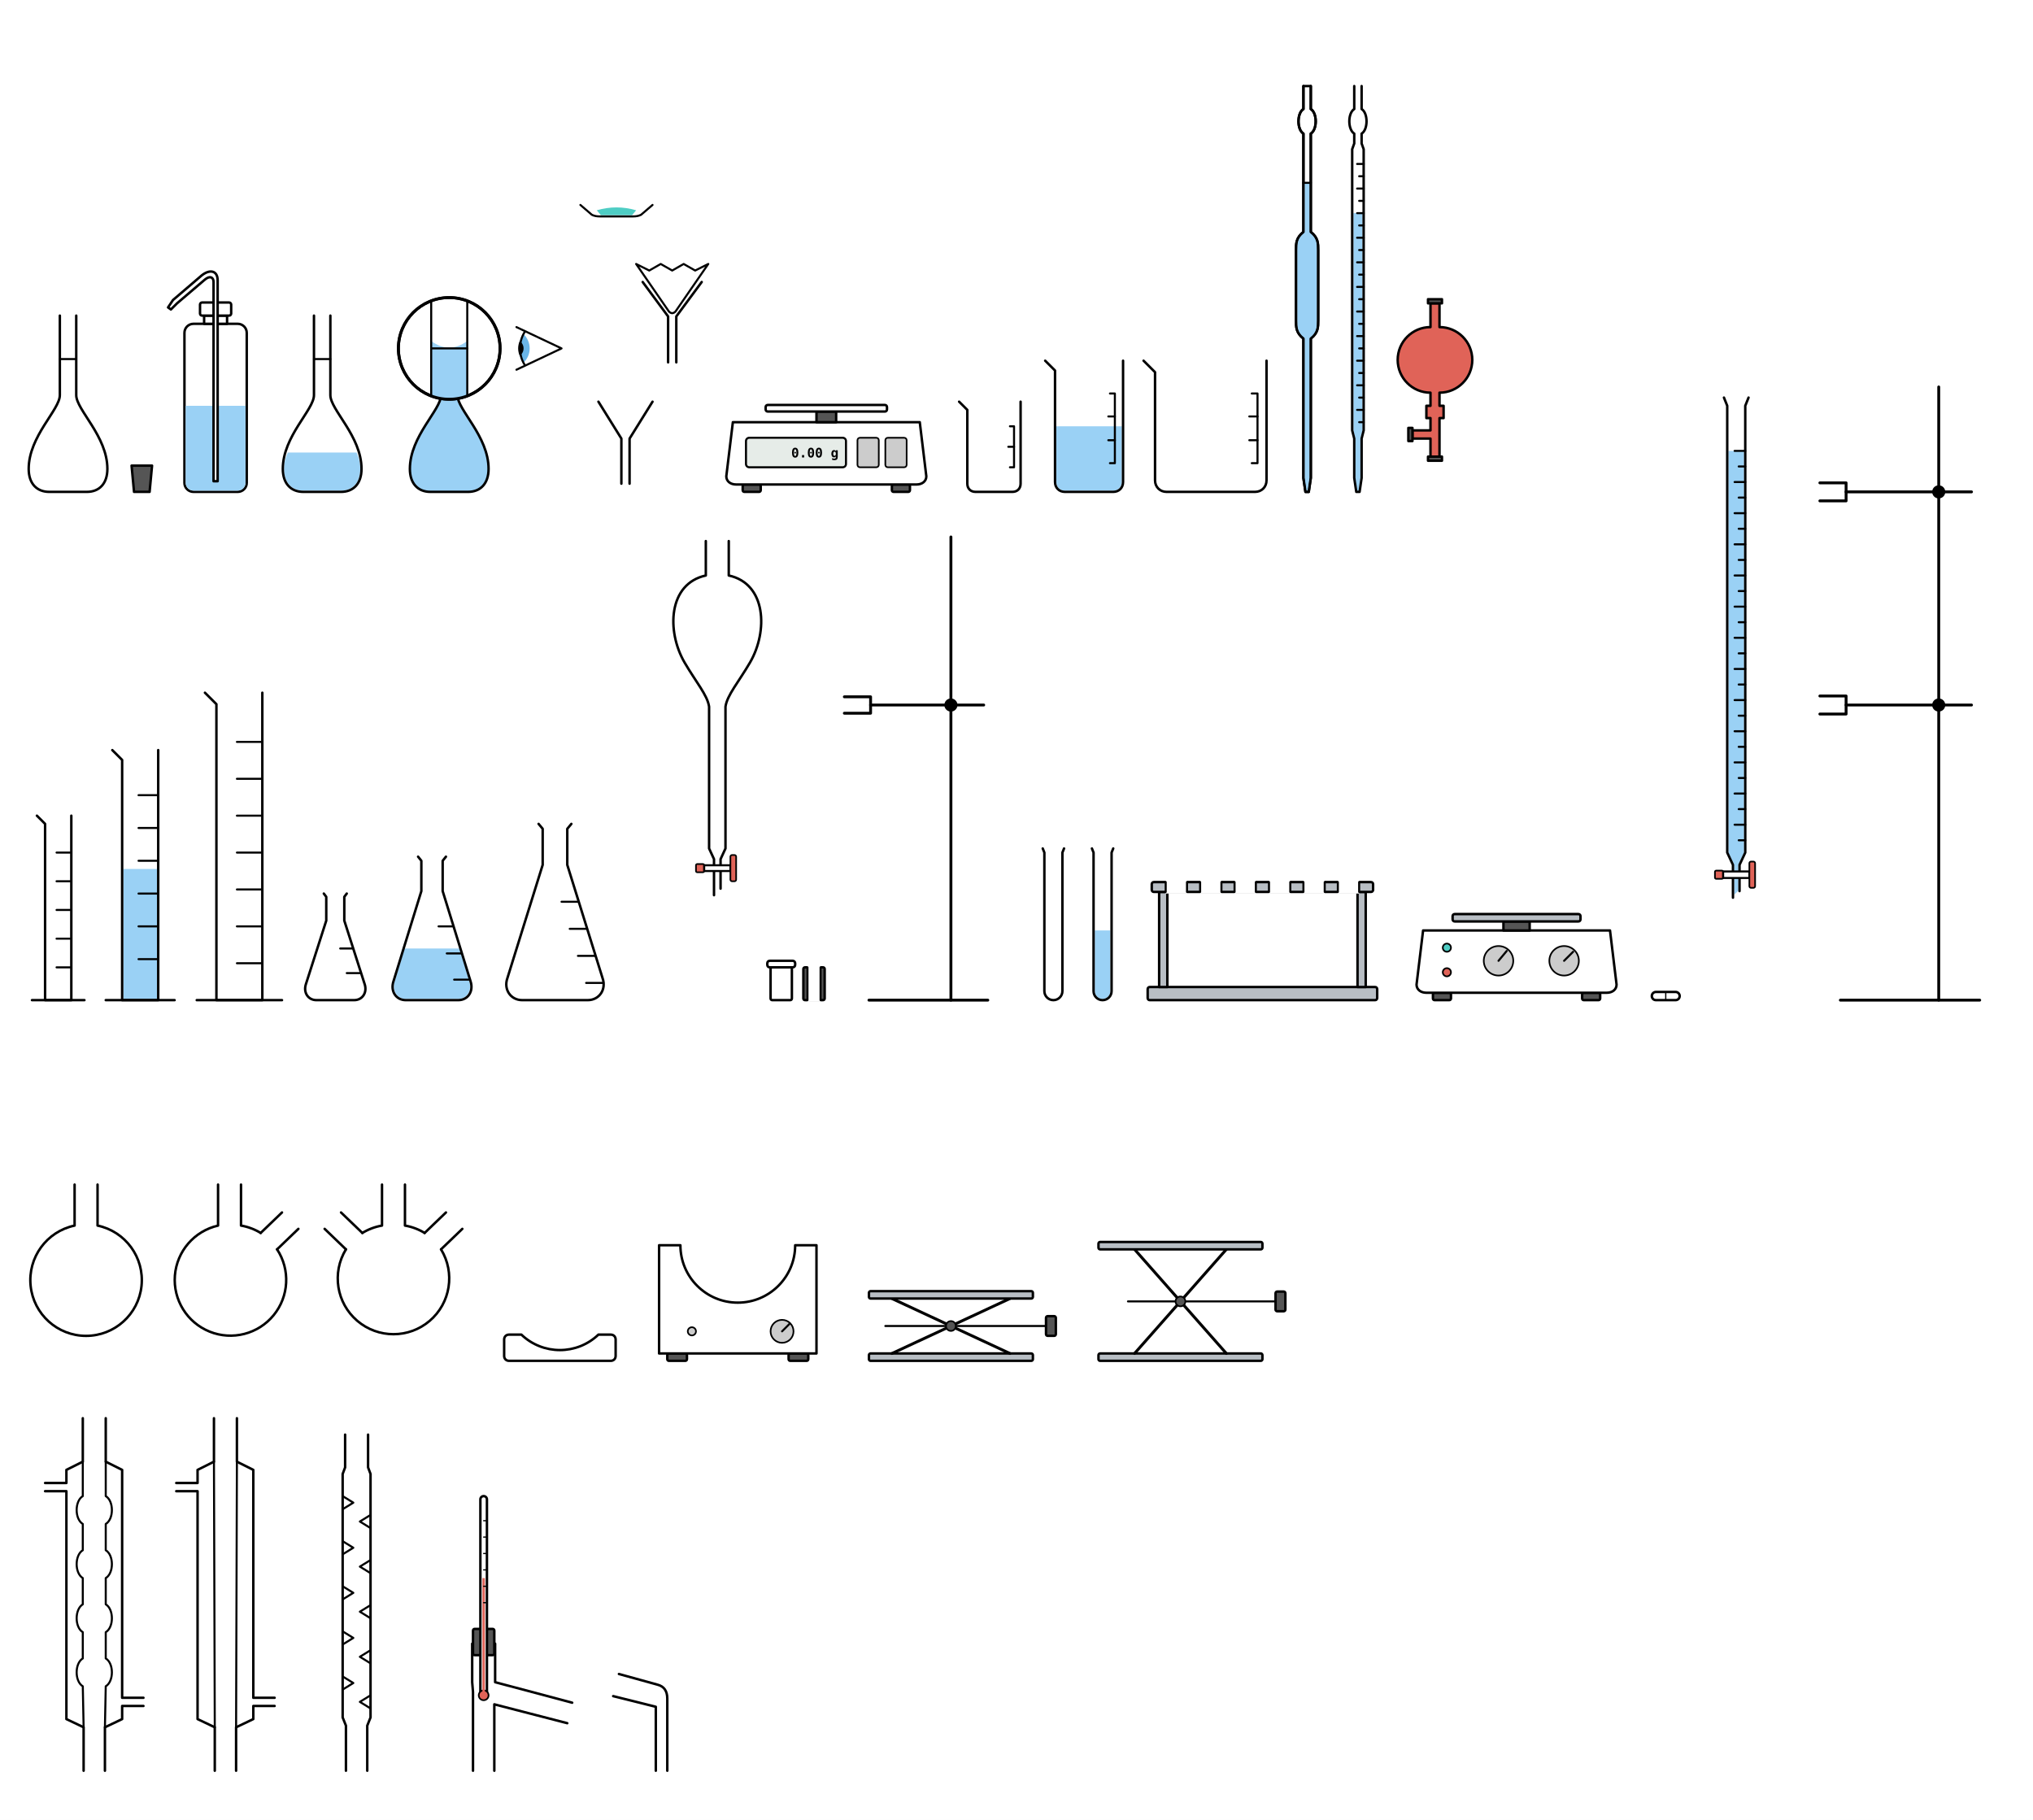
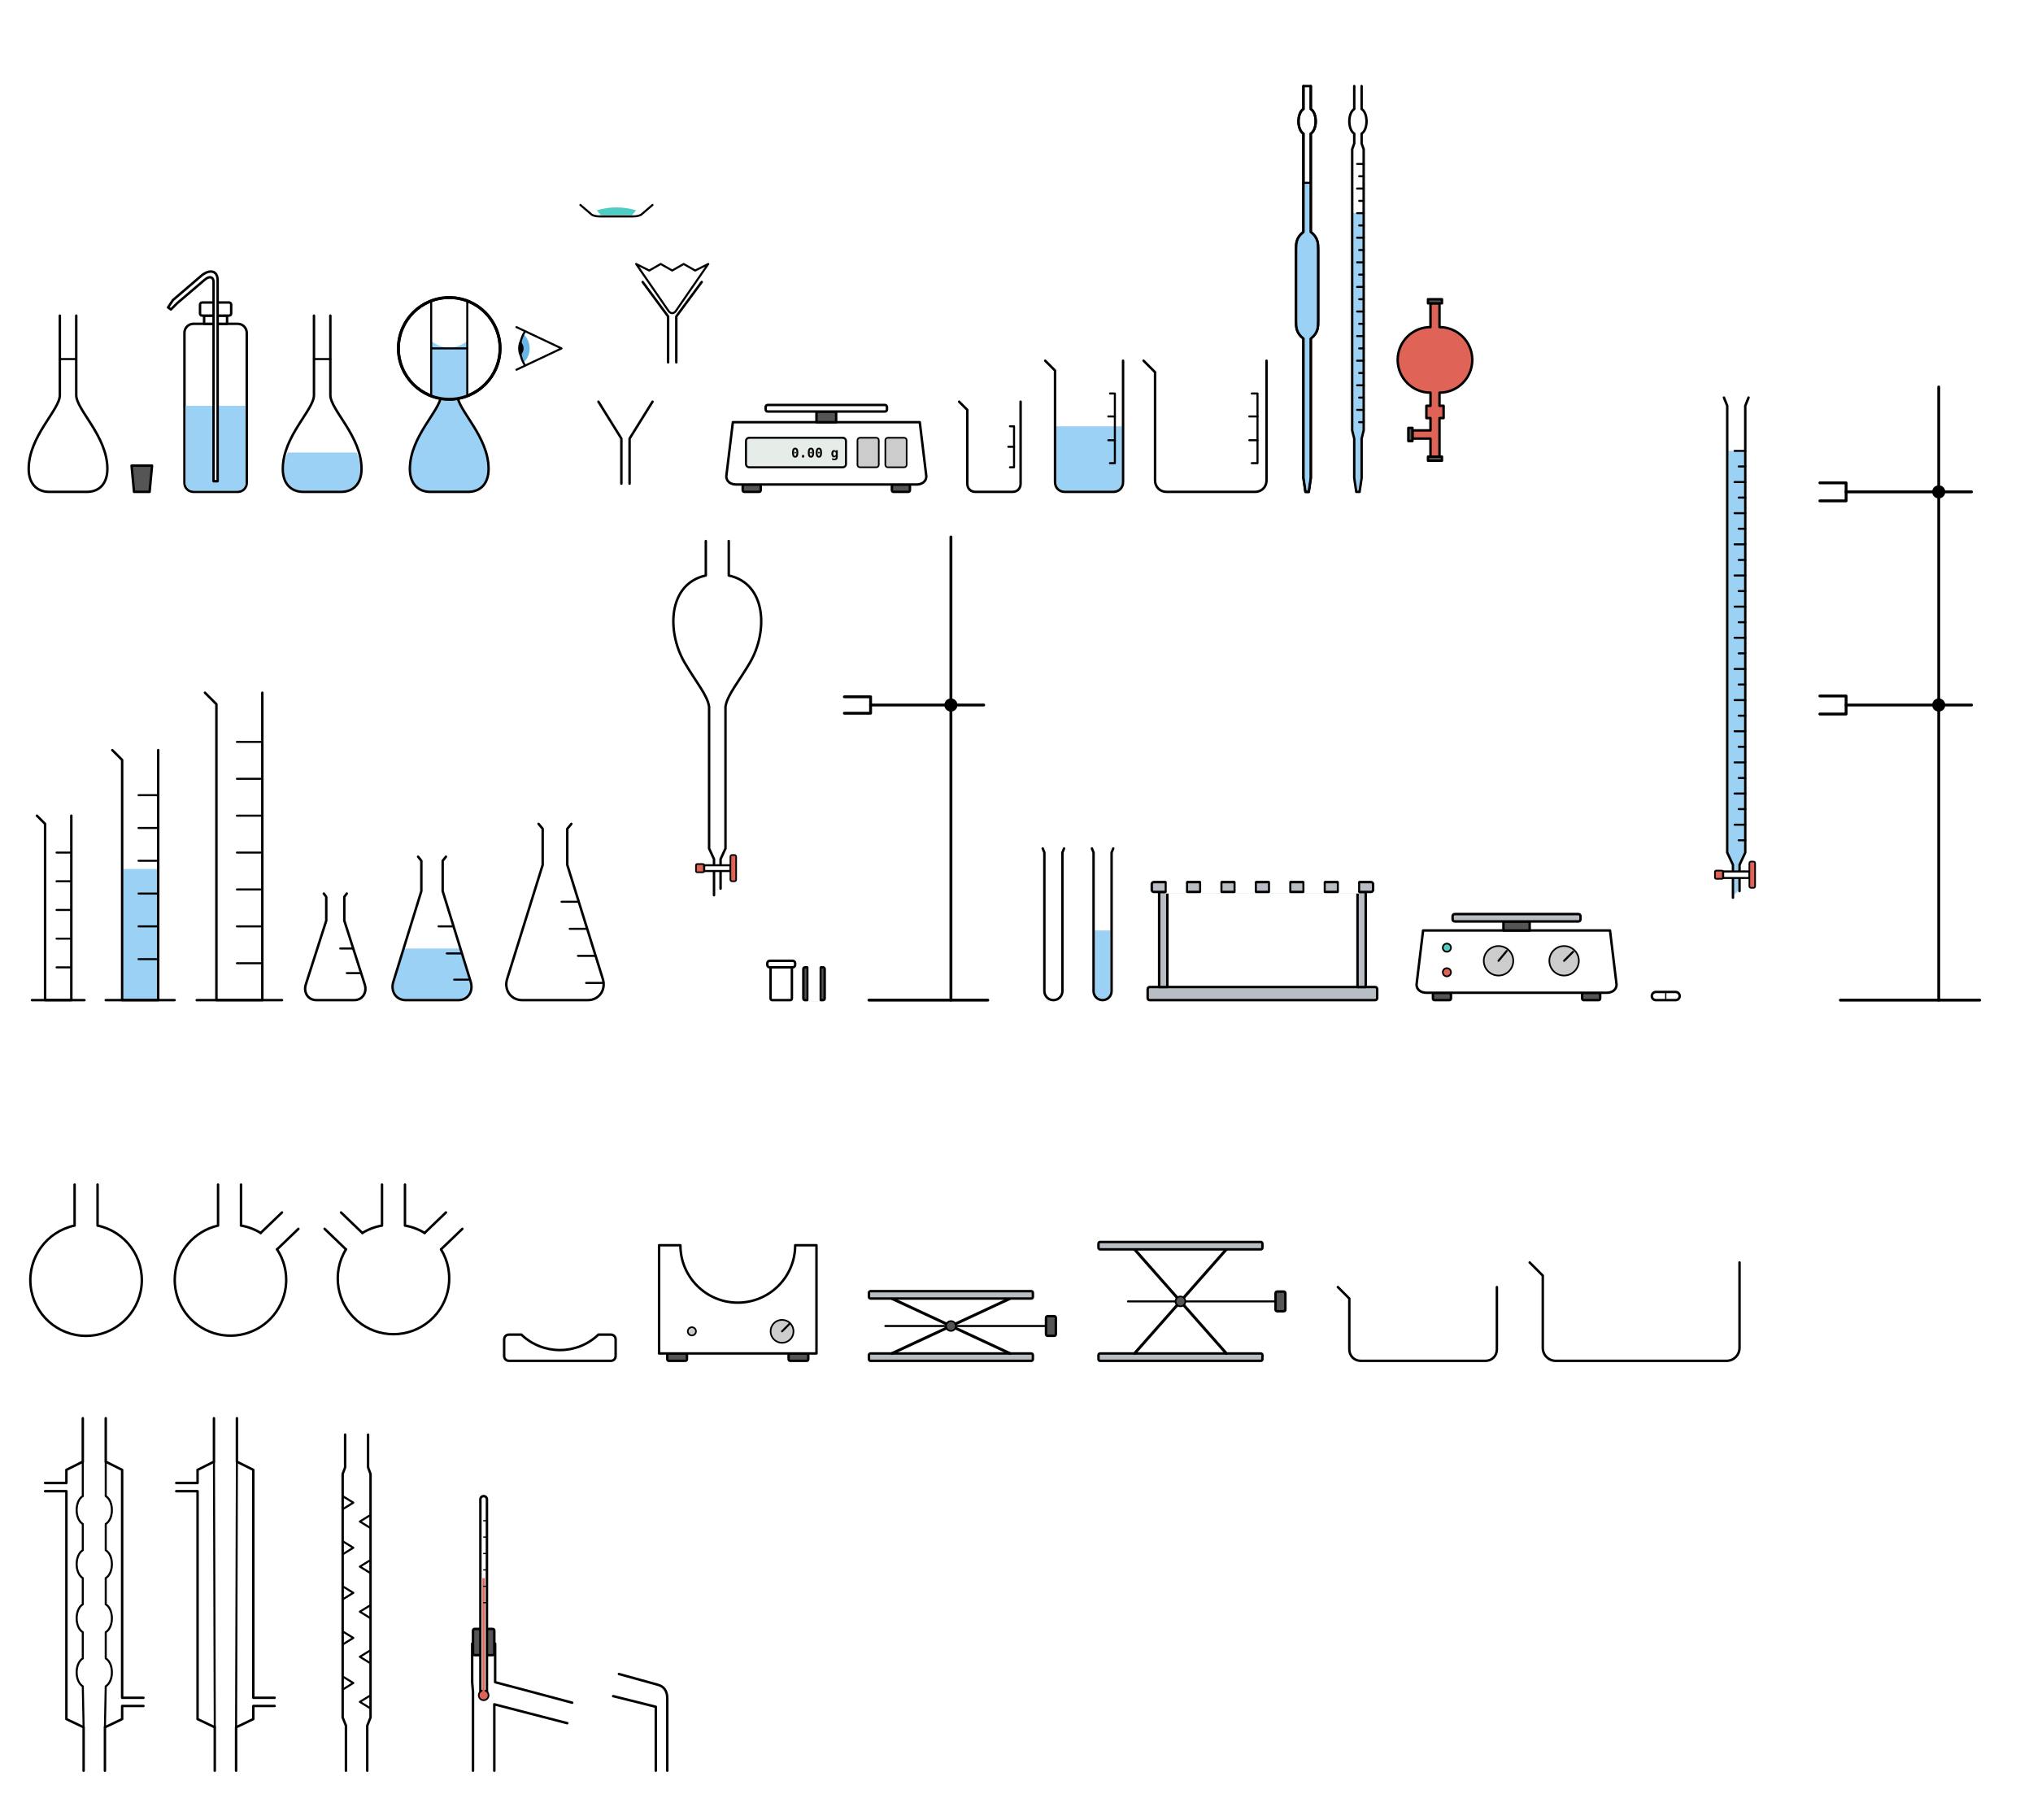
<svg xmlns="http://www.w3.org/2000/svg" viewBox="0 0 2480 2220" width="2480" height="2220">
  <style>
    .verre { fill: #ffffff; stroke: #000000; stroke-width: 3; stroke-linecap: round; stroke-linejoin: round; }
    .verre-fond { fill: #ffffff; stroke: none; }
    .liquide { fill: #9ad1f5; stroke: none; }
    .solide { fill: #4ecdc4; stroke: none; }
    .propipette { fill: #e06358; stroke: #000000; stroke-width: 3; stroke-linecap: round; stroke-linejoin: round; }
    .robinet-rouge { fill: #e06358; stroke: #000000; stroke-width: 2; stroke-linecap: round; stroke-linejoin: round; }
    .trait { fill: none; stroke: #000000; stroke-width: 2.5; stroke-linecap: round; stroke-linejoin: round; }
    .potence { fill: none; stroke: #000000; stroke-width: 3.5; stroke-linecap: round; stroke-linejoin: round; }
    .bouchon { fill: #555555; stroke: #000000; stroke-width: 3; stroke-linejoin: round; }
    .metal { fill: #b8bec4; stroke: #000000; stroke-width: 3; stroke-linecap: round; stroke-linejoin: round; }
    .ecran { fill: #e6ece8; stroke: #000000; stroke-width: 2.5; stroke-linejoin: round; }
    .bouton { fill: #cccccc; stroke: #000000; stroke-width: 2; stroke-linejoin: round; }
    .texte-ecran { font-family: monospace; font-size: 16px; font-weight: bold; fill: #000000; text-anchor: end; }
  </style>
  <rect x="0" y="0" width="2480" height="2220" fill="#ffffff" />
  <path class="verre-fond" d="M 73,385 L 73,482 C 73,500 35,532 35,572 C 35,590 45,600 60,600 L 106,600 C 121,600 131,590 131,572 C 131,532 93,500 93,482 L 93,385 Z" />
  <path class="verre" style="fill:none;" d="M 73,385 L 73,482 C 73,500 35,532 35,572 C 35,590 45,600 60,600 L 106,600 C 121,600 131,590 131,572 C 131,532 93,500 93,482 L 93,385" />
  <line class="trait" x1="73" y1="438" x2="93" y2="438" />
  <polygon class="bouchon" points="160.5,568 185.5,568 182.5,600 163.5,600" />
  <rect class="verre" x="225" y="395" width="76" height="205" rx="11" />
  <path class="liquide" d="M 226.5,495 L 299.5,495 L 299.5,589 C 299.5,594.5 295,598.5 289.5,598.5 L 236.5,598.5 C 231,598.5 226.5,594.5 226.5,589 Z" />
  <rect class="verre" x="249" y="385" width="28" height="10" />
  <rect class="verre" x="244" y="369" width="38" height="16" rx="2.5" />
  <path class="verre" d="M 265.5,587 L 265.5,342 C 265.5,330 256,328 246,336 L 211,366 L 205,375 L 208.5,377.5 L 216,370 L 250,341 C 256,336 260.5,338 260.5,344 L 260.5,587 Z" />
  <path class="verre-fond" d="M 383,385 L 383,482 C 383,500 345,532 345,572 C 345,590 355,600 370,600 L 416,600 C 431,600 441,590 441,572 C 441,532 403,500 403,482 L 403,385 Z" />
  <path class="liquide" d="M 351,552 L 435,552 C 438.5,560 439.5,566 439.5,572 C 439.5,589 430,598.5 416,598.5 L 370,598.5 C 356,598.5 346.5,589 346.5,572 C 346.5,566 347.5,560 351,552 Z" />
  <path class="verre" style="fill:none;" d="M 383,385 L 383,482 C 383,500 345,532 345,572 C 345,590 355,600 370,600 L 416,600 C 431,600 441,590 441,572 C 441,532 403,500 403,482 L 403,385" />
  <line class="trait" x1="383" y1="438" x2="403" y2="438" />
  <path class="liquide" d="M 538,482 C 538,500 500,532 500,572 C 500,590 510,600 525,600 L 571,600 C 586,600 596,590 596,572 C 596,532 558,500 558,482 Z" />
  <path class="verre" style="fill:none;" d="M 538,482 C 538,500 500,532 500,572 C 500,590 510,600 525,600 L 571,600 C 586,600 596,590 596,572 C 596,532 558,500 558,482" />
  <circle cx="548" cy="425" r="62" fill="#ffffff" stroke="#000000" stroke-width="3.5" />
  <path class="liquide" d="M 526,416 Q 548,432 570,416 L 570,482 A 62,62 0 0,1 526,482 Z" />
  <line class="trait" x1="526" y1="368" x2="526" y2="482" />
  <line class="trait" x1="570" y1="368" x2="570" y2="482" />
  <line class="trait" x1="526" y1="425" x2="570" y2="425" />
  <circle cx="548" cy="425" r="62" fill="none" stroke="#000000" stroke-width="3.5" />
  <path d="M 638,407 A 24,24 0 0,1 638,443 A 35,35 0 0,1 638,407 Z" fill="#6ab5e8" />
  <path d="M 634,416 A 11,11 0 0,1 634,434 A 22,22 0 0,1 634,416 Z" fill="#000000" />
  <path class="trait" d="M 640,405 A 38,38 0 0,0 640,445" />
  <path class="trait" d="M 630,399 L 685,425 L 630,451" />
  <path class="verre-fond" d="M 730,490 L 758,535 L 758,590 L 768,590 L 768,535 L 796,490 Z" />
  <path class="verre" style="fill:none;" d="M 730,490 L 758,535 L 758,590" />
  <path class="verre" style="fill:none;" d="M 796,490 L 768,535 L 768,590" />
  <path class="verre-fond" d="M 776,322 L 792,330 L 806,322 L 820,330 L 834,322 L 848,330 L 864,322 L 825,382 L 825,442 L 815,442 L 815,382 Z" />
  <path class="trait" d="M 776,322 L 792,330 L 806,322 L 820,330 L 834,322 L 848,330 L 864,322 L 824,380 Q 820,384 816,380 Z" />
  <path class="verre" style="fill:none;" d="M 784,344 L 815,386 L 815,442" />
  <path class="verre" style="fill:none;" d="M 856,344 L 825,386 L 825,442" />
  <path class="solide" d="M 728,256.5 Q 752,249.5 776,256.5 L 771,262.5 L 733,262.5 Z" />
  <path class="trait" d="M 708,250 L 722,262 C 725,263.5 728,264 732,264 L 772,264 C 776,264 779,263.5 782,262 L 796,250" />
  <rect class="bouchon" x="906" y="591" width="22" height="9" rx="2" />
  <rect class="bouchon" x="1088" y="591" width="22" height="9" rx="2" />
  <path class="verre" d="M 894,515 L 1122,515 L 1130,581 C 1130,587 1125,591 1118,591 L 898,591 C 891,591 886,587 886,581 Z" />
  <rect class="bouchon" x="996" y="502" width="24" height="13" />
  <rect class="verre" x="934" y="494" width="148" height="8" rx="2.5" />
  <rect class="ecran" x="910" y="534" width="122" height="36" rx="4" />
  <text class="texte-ecran" x="1023" y="558">0.00 g</text>
  <rect class="bouton" x="1046" y="534" width="26" height="36" rx="3" />
  <rect class="bouton" x="1080" y="534" width="26" height="36" rx="3" />
  <path class="verre-fond" d="M 1170,490 L 1180,500 L 1180,590 C 1180,596 1184,600 1190,600 L 1235,600 C 1241,600 1245,596 1245,590 L 1245,490 Z" />
  <path class="verre" style="fill:none;" d="M 1170,490 L 1180,500 L 1180,590 C 1180,596 1184,600 1190,600 L 1235,600 C 1241,600 1245,596 1245,590 L 1245,490" />
  <path class="trait" d="M 1232,520 L 1237,520 L 1237,570 L 1232,570" />
  <line class="trait" x1="1230" y1="545" x2="1237" y2="545" />
  <path class="verre-fond" d="M 1275,440 L 1287,452 L 1287,588 C 1287,595 1292,600 1299,600 L 1358,600 C 1365,600 1370,595 1370,588 L 1370,440 Z" />
  <path class="liquide" d="M 1288.5,520 L 1368.5,520 L 1368.5,588 C 1368.5,594 1364,598.5 1358,598.5 L 1299,598.5 C 1293,598.5 1288.5,594 1288.5,588 Z" />
  <path class="verre" style="fill:none;" d="M 1275,440 L 1287,452 L 1287,588 C 1287,595 1292,600 1299,600 L 1358,600 C 1365,600 1370,595 1370,588 L 1370,440" />
  <path class="trait" d="M 1354,480 L 1360,480 L 1360,565 L 1354,565" />
  <line class="trait" x1="1352" y1="508" x2="1360" y2="508" />
  <line class="trait" x1="1352" y1="537" x2="1360" y2="537" />
  <path class="verre-fond" d="M 1395,440 L 1409,454 L 1409,586 C 1409,594 1415,600 1423,600 L 1531,600 C 1539,600 1545,594 1545,586 L 1545,440 Z" />
  <path class="verre" style="fill:none;" d="M 1395,440 L 1409,454 L 1409,586 C 1409,594 1415,600 1423,600 L 1531,600 C 1539,600 1545,594 1545,586 L 1545,440" />
  <path class="trait" d="M 1527,480 L 1534,480 L 1534,565 L 1527,565" />
  <line class="trait" x1="1524" y1="508" x2="1534" y2="508" />
  <line class="trait" x1="1524" y1="537" x2="1534" y2="537" />
  <path class="verre" d="M 1590,105 L 1590,133 C 1582,138 1582,158 1590,163 L 1590,283 C 1581,290 1581,297 1581,305 L 1581,391 C 1581,399 1581,406 1590,413 L 1590,583 L 1592.5,600 L 1596.5,600 L 1599,583 L 1599,413 C 1608,406 1608,399 1608,391 L 1608,305 C 1608,297 1608,290 1599,283 L 1599,163 C 1607,158 1607,138 1599,133 L 1599,105 Z" />
  <path class="liquide" d="M 1591.5,223 L 1597.5,223 L 1597.5,283 C 1606.5,290 1606.5,297 1606.5,305 L 1606.5,391 C 1606.5,399 1606.5,406 1597.5,413 L 1597.5,583 L 1595.5,598.5 L 1593.5,598.5 L 1591.5,583 L 1591.5,413 C 1582.5,406 1582.5,399 1582.5,391 L 1582.5,305 C 1582.5,297 1582.5,290 1591.5,283 Z" />
  <path class="verre" style="fill:none;" d="M 1590,105 L 1590,133 C 1582,138 1582,158 1590,163 L 1590,283 C 1581,290 1581,297 1581,305 L 1581,391 C 1581,399 1581,406 1590,413 L 1590,583 L 1592.5,600 L 1596.5,600 L 1599,583 L 1599,413 C 1608,406 1608,399 1608,391 L 1608,305 C 1608,297 1608,290 1599,283 L 1599,163 C 1607,158 1607,138 1599,133 L 1599,105" />
  <line class="trait" x1="1590" y1="223" x2="1599" y2="223" />
  <path class="verre-fond" d="M 1652,105 L 1652,133 C 1644,138 1644,158 1652,163 L 1652,175 L 1649.5,182 L 1649.5,525 L 1652,535 L 1652,583 L 1654.5,600 L 1658.5,600 L 1661,583 L 1661,535 L 1663.5,525 L 1663.5,182 L 1661,175 L 1661,163 C 1669,158 1669,138 1661,133 L 1661,105 Z" />
  <path class="liquide" d="M 1651,260 L 1662,260 L 1662,525 L 1659.5,535 L 1659.5,583 L 1657.5,598.5 L 1655.5,598.5 L 1653.5,583 L 1653.5,535 L 1651,525 Z" />
  <path class="verre" style="fill:none;" d="M 1652,105 L 1652,133 C 1644,138 1644,158 1652,163 L 1652,175 L 1649.5,182 L 1649.5,525 L 1652,535 L 1652,583 L 1654.5,600 L 1658.5,600 L 1661,583 L 1661,535 L 1663.5,525 L 1663.5,182 L 1661,175 L 1661,163 C 1669,158 1669,138 1661,133 L 1661,105" />
  <line class="trait" x1="1655.5" y1="200" x2="1663.5" y2="200" />
  <line class="trait" x1="1658" y1="215" x2="1663.5" y2="215" />
  <line class="trait" x1="1655.5" y1="230" x2="1663.5" y2="230" />
  <line class="trait" x1="1658" y1="245" x2="1663.5" y2="245" />
  <line class="trait" x1="1655.5" y1="260" x2="1663.5" y2="260" />
  <line class="trait" x1="1658" y1="275" x2="1663.5" y2="275" />
  <line class="trait" x1="1655.5" y1="290" x2="1663.5" y2="290" />
  <line class="trait" x1="1658" y1="305" x2="1663.5" y2="305" />
  <line class="trait" x1="1655.5" y1="320" x2="1663.5" y2="320" />
  <line class="trait" x1="1658" y1="335" x2="1663.5" y2="335" />
  <line class="trait" x1="1655.5" y1="350" x2="1663.5" y2="350" />
  <line class="trait" x1="1658" y1="365" x2="1663.5" y2="365" />
  <line class="trait" x1="1655.5" y1="380" x2="1663.5" y2="380" />
  <line class="trait" x1="1658" y1="395" x2="1663.5" y2="395" />
  <line class="trait" x1="1655.5" y1="410" x2="1663.5" y2="410" />
  <line class="trait" x1="1658" y1="425" x2="1663.5" y2="425" />
  <line class="trait" x1="1655.5" y1="440" x2="1663.5" y2="440" />
  <line class="trait" x1="1658" y1="455" x2="1663.5" y2="455" />
  <line class="trait" x1="1655.5" y1="470" x2="1663.5" y2="470" />
  <line class="trait" x1="1658" y1="485" x2="1663.5" y2="485" />
  <line class="trait" x1="1655.5" y1="500" x2="1663.5" y2="500" />
  <line class="trait" x1="1658" y1="515" x2="1663.5" y2="515" />
  <path class="propipette" d="M 1745,370 L 1745,399 A 40,40 0 1,0 1745,479 L 1745,495 L 1740,495 L 1740,510 L 1745,510 L 1745,525 L 1723,525 L 1723,535 L 1745,535 L 1745,557 L 1756,557 L 1756,510 L 1761,510 L 1761,495 L 1756,495 L 1756,479 A 40,40 0 1,0 1756,399 L 1756,370 Z" />
  <rect class="bouchon" x="1742" y="365" width="17" height="5" />
  <rect class="bouchon" x="1718" y="522" width="5" height="16" />
  <rect class="bouchon" x="1742" y="557" width="17" height="5" />
  <path class="verre-fond" d="M 45,995 L 55,1005 L 55,1220 L 87,1220 L 87,995 Z" />
  <path class="verre" style="fill:none;" d="M 45,995 L 55,1005 L 55,1220 L 87,1220 L 87,995" />
  <line class="verre" x1="39" y1="1220" x2="103" y2="1220" />
  <line class="trait" x1="69" y1="1040" x2="87" y2="1040" />
  <line class="trait" x1="69" y1="1075" x2="87" y2="1075" />
  <line class="trait" x1="69" y1="1110" x2="87" y2="1110" />
  <line class="trait" x1="69" y1="1145" x2="87" y2="1145" />
  <line class="trait" x1="69" y1="1180" x2="87" y2="1180" />
  <path class="verre-fond" d="M 137,915 L 149,927 L 149,1220 L 193,1220 L 193,915 Z" />
  <path class="liquide" d="M 150.5,1060 L 191.5,1060 L 191.5,1218.5 L 150.5,1218.5 Z" />
  <path class="verre" style="fill:none;" d="M 137,915 L 149,927 L 149,1220 L 193,1220 L 193,915" />
  <line class="verre" x1="129" y1="1220" x2="213" y2="1220" />
  <line class="trait" x1="169" y1="970" x2="193" y2="970" />
  <line class="trait" x1="169" y1="1010" x2="193" y2="1010" />
  <line class="trait" x1="169" y1="1050" x2="193" y2="1050" />
  <line class="trait" x1="169" y1="1090" x2="193" y2="1090" />
  <line class="trait" x1="169" y1="1130" x2="193" y2="1130" />
  <line class="trait" x1="169" y1="1170" x2="193" y2="1170" />
  <path class="verre-fond" d="M 250,845 L 264,859 L 264,1220 L 320,1220 L 320,845 Z" />
  <path class="verre" style="fill:none;" d="M 250,845 L 264,859 L 264,1220 L 320,1220 L 320,845" />
  <line class="verre" x1="240" y1="1220" x2="344" y2="1220" />
  <line class="trait" x1="289" y1="905" x2="320" y2="905" />
  <line class="trait" x1="289" y1="950" x2="320" y2="950" />
  <line class="trait" x1="289" y1="995" x2="320" y2="995" />
  <line class="trait" x1="289" y1="1040" x2="320" y2="1040" />
  <line class="trait" x1="289" y1="1085" x2="320" y2="1085" />
  <line class="trait" x1="289" y1="1130" x2="320" y2="1130" />
  <line class="trait" x1="289" y1="1175" x2="320" y2="1175" />
  <path class="verre-fond" d="M 395,1090 L 398,1094 L 398,1123 L 373,1201 C 370,1211 376,1220 386,1220 L 432,1220 C 442,1220 448,1211 445,1201 L 420,1123 L 420,1094 L 423,1090 Z" />
  <path class="verre" style="fill:none;" d="M 395,1090 L 398,1094 L 398,1123 L 373,1201 C 370,1211 376,1220 386,1220 L 432,1220 C 442,1220 448,1211 445,1201 L 420,1123 L 420,1094 L 423,1090" />
  <line class="trait" x1="415" y1="1157" x2="430" y2="1157" />
  <line class="trait" x1="423" y1="1187" x2="440" y2="1187" />
  <path class="verre-fond" d="M 510,1045 L 514,1050 L 514,1087 L 480,1197 C 476,1209 483,1220 495,1220 L 559,1220 C 571,1220 578,1209 574,1197 L 540,1087 L 540,1050 L 544,1045 Z" />
  <path class="liquide" d="M 493.5,1157 L 560.5,1157 L 572.5,1197 C 576,1208 570,1218.5 559,1218.5 L 495,1218.5 C 484,1218.5 478,1208 481.5,1197 Z" />
  <path class="verre" style="fill:none;" d="M 510,1045 L 514,1050 L 514,1087 L 480,1197 C 476,1209 483,1220 495,1220 L 559,1220 C 571,1220 578,1209 574,1197 L 540,1087 L 540,1050 L 544,1045" />
  <line class="trait" x1="535" y1="1130" x2="552" y2="1130" />
  <line class="trait" x1="545" y1="1163" x2="563" y2="1163" />
  <line class="trait" x1="554" y1="1195" x2="572" y2="1195" />
  <path class="verre-fond" d="M 657,1005 L 662,1011 L 662,1055 L 619,1193 C 614,1207 623,1220 637,1220 L 717,1220 C 731,1220 740,1207 735,1193 L 692,1055 L 692,1011 L 697,1005 Z" />
  <path class="verre" style="fill:none;" d="M 657,1005 L 662,1011 L 662,1055 L 619,1193 C 614,1207 623,1220 637,1220 L 717,1220 C 731,1220 740,1207 735,1193 L 692,1055 L 692,1011 L 697,1005" />
  <line class="trait" x1="685" y1="1100" x2="705" y2="1100" />
  <line class="trait" x1="695" y1="1133" x2="716" y2="1133" />
  <line class="trait" x1="705" y1="1166" x2="726" y2="1166" />
  <line class="trait" x1="715" y1="1199" x2="736" y2="1199" />
  <path class="verre-fond" d="M 861,660 L 861,702 C 815,712 813,770 835,808 C 849,832 863,848 865,862 L 865,1035 L 871,1048 L 871,1092 L 879,1084 L 879,1048 L 885,1035 L 885,862 C 887,848 901,832 915,808 C 937,770 935,712 889,702 L 889,660 Z" />
  <path class="verre" style="fill:none;" d="M 861,660 L 861,702 C 815,712 813,770 835,808 C 849,832 863,848 865,862 L 865,1035 L 871,1048 L 871,1092" />
  <path class="verre" style="fill:none;" d="M 889,660 L 889,702 C 935,712 937,770 915,808 C 901,832 887,848 885,862 L 885,1035 L 879,1048 L 879,1084" />
  <rect class="robinet-rouge" x="849" y="1054" width="10" height="10" rx="1.5" />
  <rect class="verre" style="stroke-width: 2.5;" x="859" y="1055.5" width="32" height="7" />
  <rect class="robinet-rouge" x="891" y="1043" width="7" height="32" rx="2" />
  <rect class="verre" x="936" y="1172" width="34" height="8" rx="3" />
  <rect class="verre" x="940" y="1180" width="26" height="40" rx="2" />
  <rect class="bouchon" x="980" y="1180" width="26" height="40" rx="2" />
  <rect class="verre-fond" x="985" y="1178" width="16" height="44" />
  <line class="trait" x1="985" y1="1180" x2="985" y2="1220" />
  <line class="trait" x1="1001" y1="1180" x2="1001" y2="1220" />
  <line class="potence" x1="1060" y1="1220" x2="1205" y2="1220" />
  <line class="potence" x1="1160" y1="655" x2="1160" y2="1220" />
  <line class="potence" x1="1062" y1="860" x2="1200" y2="860" />
  <circle cx="1160" cy="860" r="8" fill="#000000" />
  <path class="potence" d="M 1030,850 L 1062,850 L 1062,870 L 1030,870" />
  <path class="verre-fond" d="M 1272,1035 L 1274,1040 L 1274,1209 A 11,11 0 0,0 1296,1209 L 1296,1040 L 1298,1035 Z" />
  <path class="verre" style="fill:none;" d="M 1272,1035 L 1274,1040 L 1274,1209 A 11,11 0 0,0 1296,1209 L 1296,1040 L 1298,1035" />
  <path class="verre-fond" d="M 1332,1035 L 1334,1040 L 1334,1209 A 11,11 0 0,0 1356,1209 L 1356,1040 L 1358,1035 Z" />
  <path class="liquide" d="M 1335.5,1135 L 1354.5,1135 L 1354.5,1209 A 9.5,9.5 0 0,1 1335.5,1209 Z" />
  <path class="verre" style="fill:none;" d="M 1332,1035 L 1334,1040 L 1334,1209 A 11,11 0 0,0 1356,1209 L 1356,1040 L 1358,1035" />
  <rect class="metal" x="1400" y="1204" width="280" height="16" rx="2.5" />
  <rect class="metal" x="1414" y="1088" width="10" height="116" />
  <rect class="metal" x="1656" y="1088" width="10" height="116" />
  <rect class="metal" x="1405" y="1076" width="270" height="12" rx="2.5" />
  <rect class="verre-fond" x="1422" y="1074" width="26" height="16" />
  <rect class="verre-fond" x="1464" y="1074" width="26" height="16" />
  <rect class="verre-fond" x="1506" y="1074" width="26" height="16" />
  <rect class="verre-fond" x="1548" y="1074" width="26" height="16" />
  <rect class="verre-fond" x="1590" y="1074" width="26" height="16" />
  <rect class="verre-fond" x="1632" y="1074" width="26" height="16" />
  <line class="trait" x1="1422" y1="1076" x2="1422" y2="1088" />
  <line class="trait" x1="1448" y1="1076" x2="1448" y2="1088" />
  <line class="trait" x1="1464" y1="1076" x2="1464" y2="1088" />
  <line class="trait" x1="1490" y1="1076" x2="1490" y2="1088" />
  <line class="trait" x1="1506" y1="1076" x2="1506" y2="1088" />
  <line class="trait" x1="1532" y1="1076" x2="1532" y2="1088" />
  <line class="trait" x1="1548" y1="1076" x2="1548" y2="1088" />
  <line class="trait" x1="1574" y1="1076" x2="1574" y2="1088" />
  <line class="trait" x1="1590" y1="1076" x2="1590" y2="1088" />
  <line class="trait" x1="1616" y1="1076" x2="1616" y2="1088" />
  <line class="trait" x1="1632" y1="1076" x2="1632" y2="1088" />
  <line class="trait" x1="1658" y1="1076" x2="1658" y2="1088" />
  <rect class="bouchon" x="1748" y="1211" width="22" height="9" rx="2" />
  <rect class="bouchon" x="1930" y="1211" width="22" height="9" rx="2" />
  <path class="verre" d="M 1736,1135 L 1964,1135 L 1972,1201 C 1972,1207 1967,1211 1960,1211 L 1740,1211 C 1733,1211 1728,1207 1728,1201 Z" />
  <rect class="bouchon" x="1834" y="1124" width="32" height="11" />
  <rect class="metal" x="1772" y="1115" width="156" height="9" rx="2.5" />
  <circle cx="1765" cy="1156" r="5" fill="#4ecdc4" stroke="#000000" stroke-width="2" />
  <circle cx="1765" cy="1186" r="5" fill="#e06358" stroke="#000000" stroke-width="2" />
  <circle class="bouton" cx="1828" cy="1172" r="18" />
  <line class="trait" x1="1828" y1="1172" x2="1838" y2="1160" />
  <circle class="bouton" cx="1908" cy="1172" r="18" />
  <line class="trait" x1="1908" y1="1172" x2="1919" y2="1161" />
  <rect class="verre" x="2015" y="1210" width="34" height="10" rx="5" />
  <line class="trait" style="stroke-width: 1.5;" x1="2032" y1="1210" x2="2032" y2="1220" />
  <path class="verre-fond" d="M 2103,485 L 2107,495 L 2107,1040 L 2114,1055 L 2114,1095 L 2122,1087 L 2122,1055 L 2129,1040 L 2129,495 L 2133,485 Z" />
  <path class="liquide" d="M 2108.5,550 L 2127.5,550 L 2127.5,1040 L 2120.5,1055 L 2120.5,1086.5 L 2115.5,1091.5 L 2115.5,1055 L 2108.5,1040 Z" />
  <path class="verre" style="fill:none;" d="M 2103,485 L 2107,495 L 2107,1040 L 2114,1055 L 2114,1095" />
  <path class="verre" style="fill:none;" d="M 2133,485 L 2129,495 L 2129,1040 L 2122,1055 L 2122,1087" />
  <line class="trait" x1="2116" y1="550" x2="2129" y2="550" />
  <line class="trait" x1="2121" y1="569" x2="2129" y2="569" />
  <line class="trait" x1="2116" y1="588" x2="2129" y2="588" />
  <line class="trait" x1="2121" y1="607" x2="2129" y2="607" />
  <line class="trait" x1="2116" y1="626" x2="2129" y2="626" />
  <line class="trait" x1="2121" y1="645" x2="2129" y2="645" />
  <line class="trait" x1="2116" y1="664" x2="2129" y2="664" />
  <line class="trait" x1="2121" y1="683" x2="2129" y2="683" />
  <line class="trait" x1="2116" y1="702" x2="2129" y2="702" />
  <line class="trait" x1="2121" y1="721" x2="2129" y2="721" />
  <line class="trait" x1="2116" y1="740" x2="2129" y2="740" />
  <line class="trait" x1="2121" y1="759" x2="2129" y2="759" />
  <line class="trait" x1="2116" y1="778" x2="2129" y2="778" />
  <line class="trait" x1="2121" y1="797" x2="2129" y2="797" />
  <line class="trait" x1="2116" y1="816" x2="2129" y2="816" />
  <line class="trait" x1="2121" y1="835" x2="2129" y2="835" />
  <line class="trait" x1="2116" y1="854" x2="2129" y2="854" />
  <line class="trait" x1="2121" y1="873" x2="2129" y2="873" />
  <line class="trait" x1="2116" y1="892" x2="2129" y2="892" />
  <line class="trait" x1="2121" y1="911" x2="2129" y2="911" />
  <line class="trait" x1="2116" y1="930" x2="2129" y2="930" />
  <line class="trait" x1="2121" y1="949" x2="2129" y2="949" />
  <line class="trait" x1="2116" y1="968" x2="2129" y2="968" />
  <line class="trait" x1="2121" y1="987" x2="2129" y2="987" />
  <line class="trait" x1="2116" y1="1006" x2="2129" y2="1006" />
  <line class="trait" x1="2121" y1="1025" x2="2129" y2="1025" />
  <rect class="robinet-rouge" x="2092" y="1062" width="10" height="10" rx="1.5" />
  <rect class="verre" style="stroke-width: 2.5;" x="2102" y="1063" width="32" height="8" />
  <rect class="robinet-rouge" x="2134" y="1051" width="7" height="32" rx="2" />
  <line class="potence" x1="2245" y1="1220" x2="2415" y2="1220" />
  <line class="potence" x1="2365" y1="472" x2="2365" y2="1220" />
  <line class="potence" x1="2252" y1="600" x2="2405" y2="600" />
  <circle cx="2365" cy="600" r="8" fill="#000000" />
  <path class="potence" d="M 2220,589 L 2252,589 L 2252,611 L 2220,611" />
  <line class="potence" x1="2252" y1="860" x2="2405" y2="860" />
  <circle cx="2365" cy="860" r="8" fill="#000000" />
  <path class="potence" d="M 2220,849 L 2252,849 L 2252,871 L 2220,871" />
  <path class="verre-fond" d="M 91,1445 L 91,1495 A 68,68 0 1,0 119,1495 L 119,1445 Z" />
  <path class="verre" style="fill:none;" d="M 91,1445 L 91,1495 A 68,68 0 1,0 119,1495 L 119,1445" />
  <path class="verre-fond" d="M 266,1445 L 266,1495 A 68,68 0 1,0 294,1495 L 294,1445 Z" />
  <polygon class="verre-fond" points="344,1479 364,1499 338,1524 318,1504" />
  <line class="verre" x1="344" y1="1479" x2="318" y2="1504" />
  <line class="verre" x1="364" y1="1499" x2="338" y2="1524" />
  <path class="verre" style="fill:none;" d="M 266,1445 L 266,1495 A 68,68 0 1,0 338,1524" />
  <path class="verre" style="fill:none;" d="M 318,1504 A 68,68 0 0,0 294,1495 L 294,1445" />
  <path class="verre-fond" d="M 466,1445 L 466,1495 A 68,68 0 1,0 494,1495 L 494,1445 Z" />
  <polygon class="verre-fond" points="416,1479 396,1499 422,1524 442,1504" />
  <line class="verre" x1="416" y1="1479" x2="442" y2="1504" />
  <line class="verre" x1="396" y1="1499" x2="422" y2="1524" />
  <polygon class="verre-fond" points="544,1479 564,1499 538,1524 518,1504" />
  <line class="verre" x1="544" y1="1479" x2="518" y2="1504" />
  <line class="verre" x1="564" y1="1499" x2="538" y2="1524" />
  <path class="verre" style="fill:none;" d="M 422,1524 A 68,68 0 1,0 538,1524" />
  <path class="verre" style="fill:none;" d="M 466,1445 L 466,1495 A 68,68 0 0,0 442,1504" />
  <path class="verre" style="fill:none;" d="M 518,1504 A 68,68 0 0,0 494,1495 L 494,1445" />
  <path class="verre" d="M 615,1634 C 615,1630.5 617.5,1628 621,1628 L 636,1628 A 68,68 0 0,0 730,1628 L 745,1628 C 748.5,1628 751,1630.5 751,1634 L 751,1654 C 751,1657.5 748.5,1660 745,1660 L 621,1660 C 617.5,1660 615,1657.5 615,1654 Z" />
  <rect class="bouchon" x="814" y="1651" width="24" height="9" rx="2" />
  <rect class="bouchon" x="962" y="1651" width="24" height="9" rx="2" />
  <path class="verre" d="M 804,1519 L 830,1519 A 70,70 0 0,0 970,1519 L 996,1519 L 996,1651 L 804,1651 Z" />
  <circle cx="844" cy="1624" r="5" fill="#cccccc" stroke="#000000" stroke-width="2" />
  <circle class="bouton" cx="954" cy="1624" r="14" />
  <line class="trait" x1="954" y1="1624" x2="963" y2="1615" />
  <rect class="metal" x="1060" y="1651" width="200" height="9" rx="2" />
  <line class="potence" x1="1088" y1="1584" x2="1232" y2="1651" />
  <line class="potence" x1="1232" y1="1584" x2="1088" y2="1651" />
  <line class="trait" x1="1080" y1="1617.5" x2="1276" y2="1617.5" />
  <circle cx="1160" cy="1617.5" r="6" fill="#555555" stroke="#000000" stroke-width="2" />
  <rect class="bouchon" x="1276" y="1605.5" width="12" height="24" rx="2" />
  <rect class="metal" x="1060" y="1575" width="200" height="9" rx="2" />
  <rect class="metal" x="1340" y="1651" width="200" height="9" rx="2" />
  <line class="potence" x1="1384" y1="1524" x2="1496" y2="1651" />
  <line class="potence" x1="1496" y1="1524" x2="1384" y2="1651" />
  <line class="trait" x1="1376" y1="1587.5" x2="1556" y2="1587.5" />
  <circle cx="1440" cy="1587.5" r="6" fill="#555555" stroke="#000000" stroke-width="2" />
  <rect class="bouchon" x="1556" y="1575.5" width="12" height="24" rx="2" />
  <rect class="metal" x="1340" y="1515" width="200" height="9" rx="2" />
+   <path class="verre-fond" d="M 1632,1570 L 1646,1584 L 1646,1646 C 1646,1654 1652,1660 1660,1660 L 1812,1660 C 1820,1660 1826,1654 1826,1646 L 1826,1570 Z" />
+   <path class="verre" style="fill:none;" d="M 1632,1570 L 1646,1584 L 1646,1646 C 1646,1654 1652,1660 1660,1660 L 1812,1660 C 1820,1660 1826,1654 1826,1646 L 1826,1570" />
+   <path class="verre-fond" d="M 1866,1540 L 1882,1556 L 1882,1644 C 1882,1653 1889,1660 1898,1660 L 2106,1660 C 2115,1660 2122,1653 2122,1644 L 2122,1540 Z" />
+   <path class="verre" style="fill:none;" d="M 1866,1540 L 1882,1556 L 1882,1644 C 1882,1653 1889,1660 1898,1660 L 2106,1660 C 2115,1660 2122,1653 2122,1644 L 2122,1540" />
  <path class="verre-fond" d="M 101,1730 L 129,1730 L 129,1783 L 149,1793 L 149,2097 L 128,2107 L 128,2160 L 102,2160 L 102,2107 L 81,2097 L 81,1793 L 101,1783 Z" />
  <path class="verre" style="fill:none;" d="M 101,1730 L 101,1783 L 81,1793 L 81,1809 L 55,1809" />
  <path class="verre" style="fill:none;" d="M 55,1819 L 81,1819 L 81,2097 L 102,2107 L 102,2160" />
  <path class="verre" style="fill:none;" d="M 129,1730 L 129,1783 L 149,1793 L 149,2071 L 175,2071" />
  <path class="verre" style="fill:none;" d="M 175,2081 L 149,2081 L 149,2097 L 128,2107 L 128,2160" />
  <path class="trait" d="M 101,1783 L 101,1825 C 91,1831 91,1853 101,1859 L 101,1891 C 91,1897 91,1919 101,1925 L 101,1957 C 91,1963 91,1985 101,1991 L 101,2023 C 91,2029 91,2051 101,2057 L 102,2107" />
  <path class="trait" d="M 129,1783 L 129,1825 C 139,1831 139,1853 129,1859 L 129,1891 C 139,1897 139,1919 129,1925 L 129,1957 C 139,1963 139,1985 129,1991 L 129,2023 C 139,2029 139,2051 129,2057 L 128,2107" />
  <path class="verre-fond" d="M 261,1730 L 289,1730 L 289,1783 L 309,1793 L 309,2097 L 288,2107 L 288,2160 L 262,2160 L 262,2107 L 241,2097 L 241,1793 L 261,1783 Z" />
  <path class="verre" style="fill:none;" d="M 261,1730 L 261,1783 L 241,1793 L 241,1809 L 215,1809" />
  <path class="verre" style="fill:none;" d="M 215,1819 L 241,1819 L 241,2097 L 262,2107 L 262,2160" />
  <path class="verre" style="fill:none;" d="M 289,1730 L 289,1783 L 309,1793 L 309,2071 L 335,2071" />
  <path class="verre" style="fill:none;" d="M 335,2081 L 309,2081 L 309,2097 L 288,2107 L 288,2160" />
  <line class="trait" x1="261" y1="1783" x2="262" y2="2107" />
  <line class="trait" x1="289" y1="1783" x2="288" y2="2107" />
  <path class="verre-fond" d="M 421,1750 L 449,1750 L 449,1790 L 452,1798 L 452,2095 L 448,2105 L 448,2160 L 422,2160 L 422,2105 L 418,2095 L 418,1798 L 421,1790 Z" />
  <path class="verre" style="fill:none;" d="M 421,1750 L 421,1790 L 418,1798 L 418,2095 L 422,2105 L 422,2160" />
  <path class="verre" style="fill:none;" d="M 449,1750 L 449,1790 L 452,1798 L 452,2095 L 448,2105 L 448,2160" />
  <polyline class="trait" points="418,1825 431,1833 418,1841" />
  <polyline class="trait" points="452,1848 439,1856 452,1864" />
  <polyline class="trait" points="418,1880 431,1888 418,1896" />
  <polyline class="trait" points="452,1903 439,1911 452,1919" />
  <polyline class="trait" points="418,1935 431,1943 418,1951" />
  <polyline class="trait" points="452,1958 439,1966 452,1974" />
  <polyline class="trait" points="418,1990 431,1998 418,2006" />
  <polyline class="trait" points="452,2013 439,2021 452,2029" />
  <polyline class="trait" points="418,2045 431,2053 418,2061" />
  <polyline class="trait" points="452,2068 439,2076 452,2084" />
  <path class="verre-fond" d="M 576,2005 L 604,2005 L 604,2052 L 698,2077 L 692,2102 L 603,2079 L 603,2160 L 577,2160 L 577,2052 Z" />
  <path class="verre" style="fill:none;" d="M 576,2005 L 576,2052 L 577,2064 L 577,2160" />
  <path class="verre" style="fill:none;" d="M 604,2005 L 604,2052 L 698,2077" />
  <path class="verre" style="fill:none;" d="M 603,2160 L 603,2079 L 692,2102" />
  <rect class="bouchon" x="577" y="1987" width="26" height="32" rx="2" />
  <rect class="verre" x="586" y="1825" width="8" height="245" rx="4" />
  <circle cx="590" cy="2068" r="6" fill="#e06358" stroke="#000000" stroke-width="2" />
  <rect x="588.5" y="1925" width="3" height="139" fill="#e06358" />
  <line class="trait" style="stroke-width: 1.5;" x1="590" y1="1855" x2="594" y2="1855" />
  <line class="trait" style="stroke-width: 1.5;" x1="590" y1="1875" x2="594" y2="1875" />
  <line class="trait" style="stroke-width: 1.5;" x1="590" y1="1895" x2="594" y2="1895" />
  <line class="trait" style="stroke-width: 1.5;" x1="590" y1="1915" x2="594" y2="1915" />
  <line class="trait" style="stroke-width: 1.5;" x1="590" y1="1935" x2="594" y2="1935" />
  <line class="trait" style="stroke-width: 1.5;" x1="590" y1="1955" x2="594" y2="1955" />
  <path class="verre-fond" d="M 755,2042 L 802,2055 Q 814,2058 814,2072 L 814,2160 L 800,2160 L 800,2082 L 748,2069 Z" />
  <path class="verre" style="fill:none;" d="M 755,2042 L 802,2055 Q 814,2058 814,2072 L 814,2160" />
  <path class="verre" style="fill:none;" d="M 748,2069 L 800,2082 L 800,2160" />
</svg>
